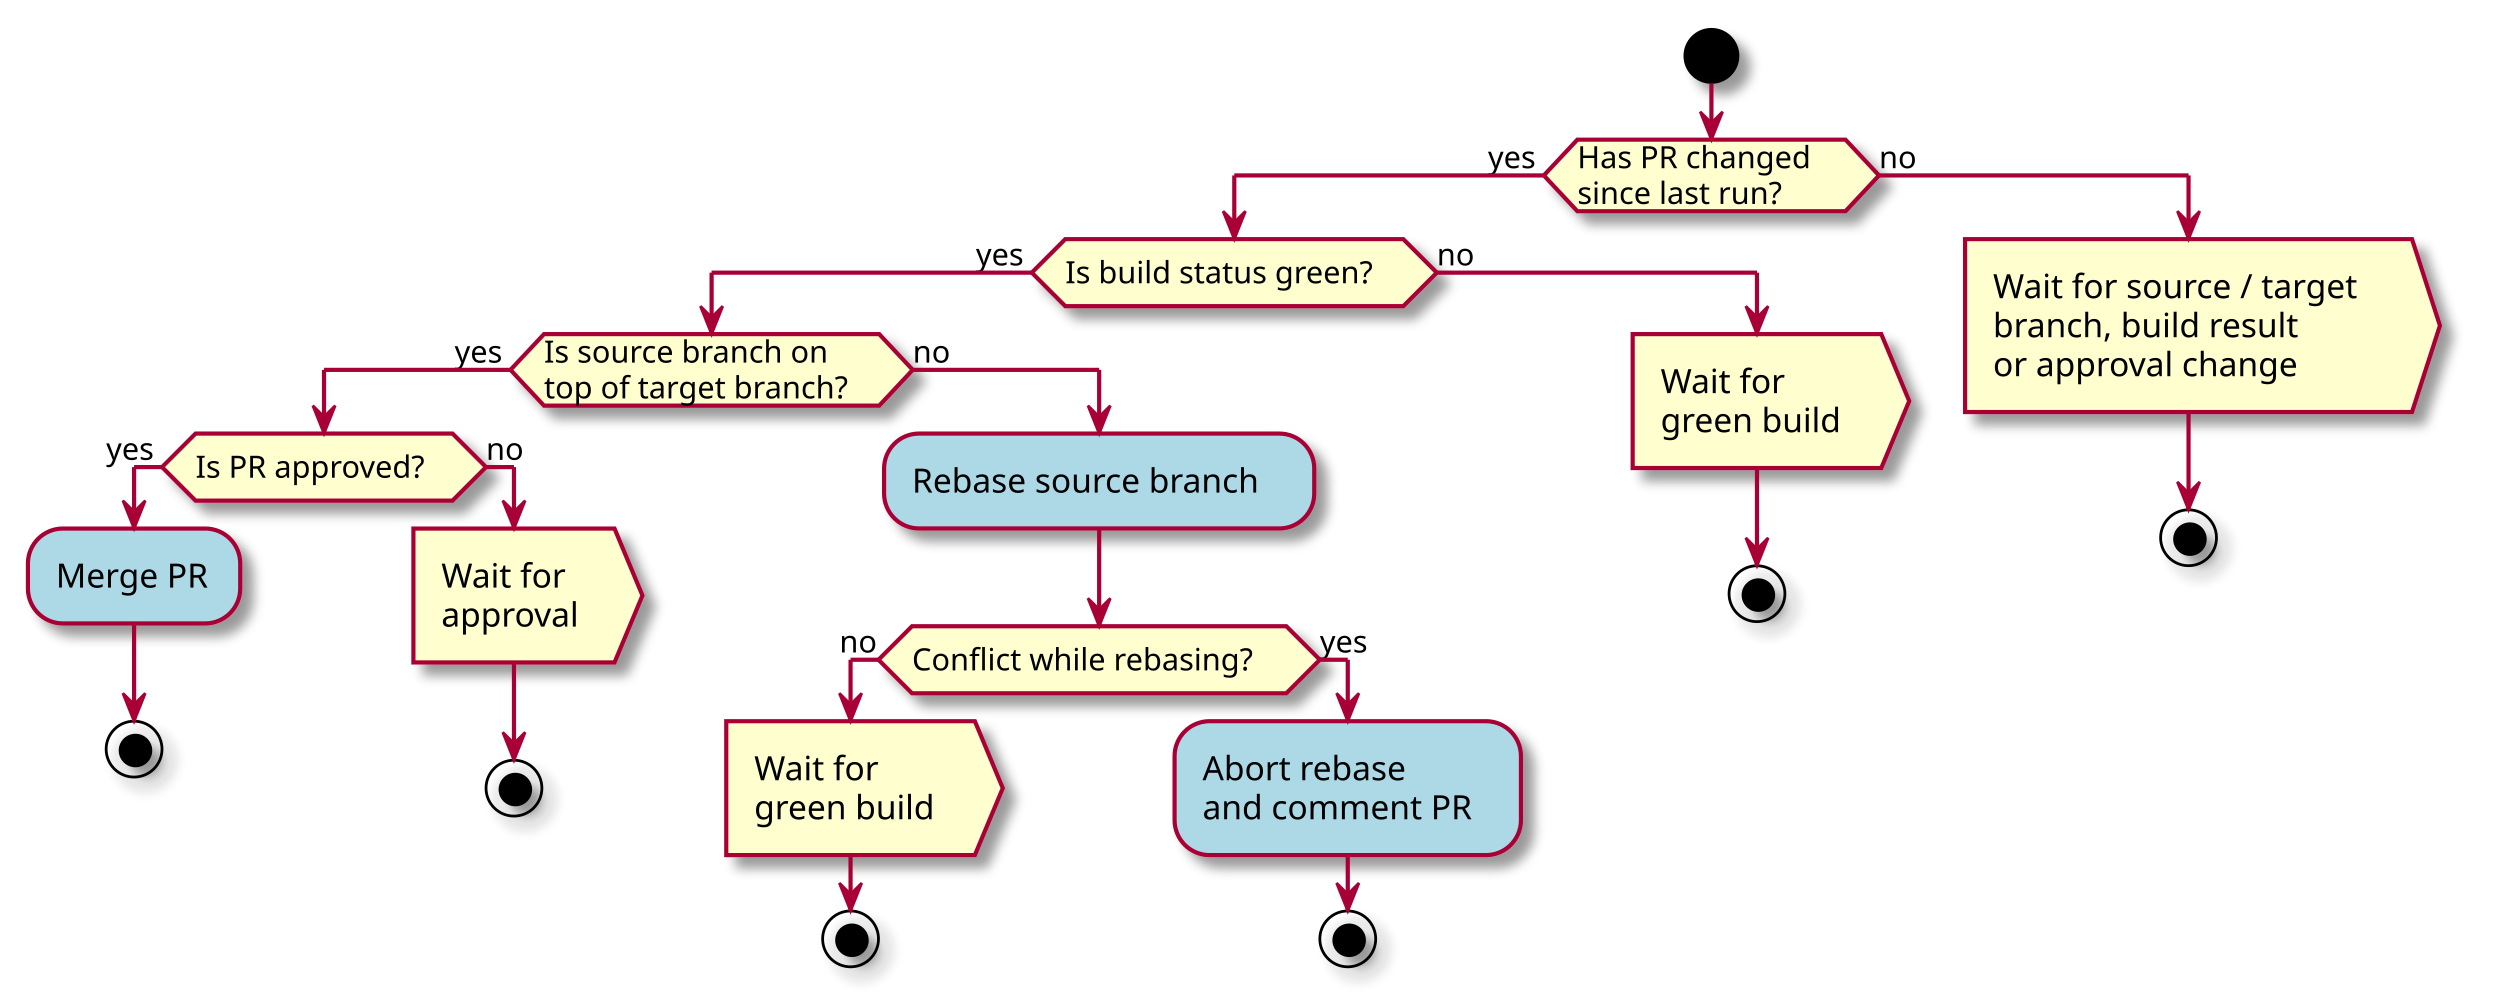
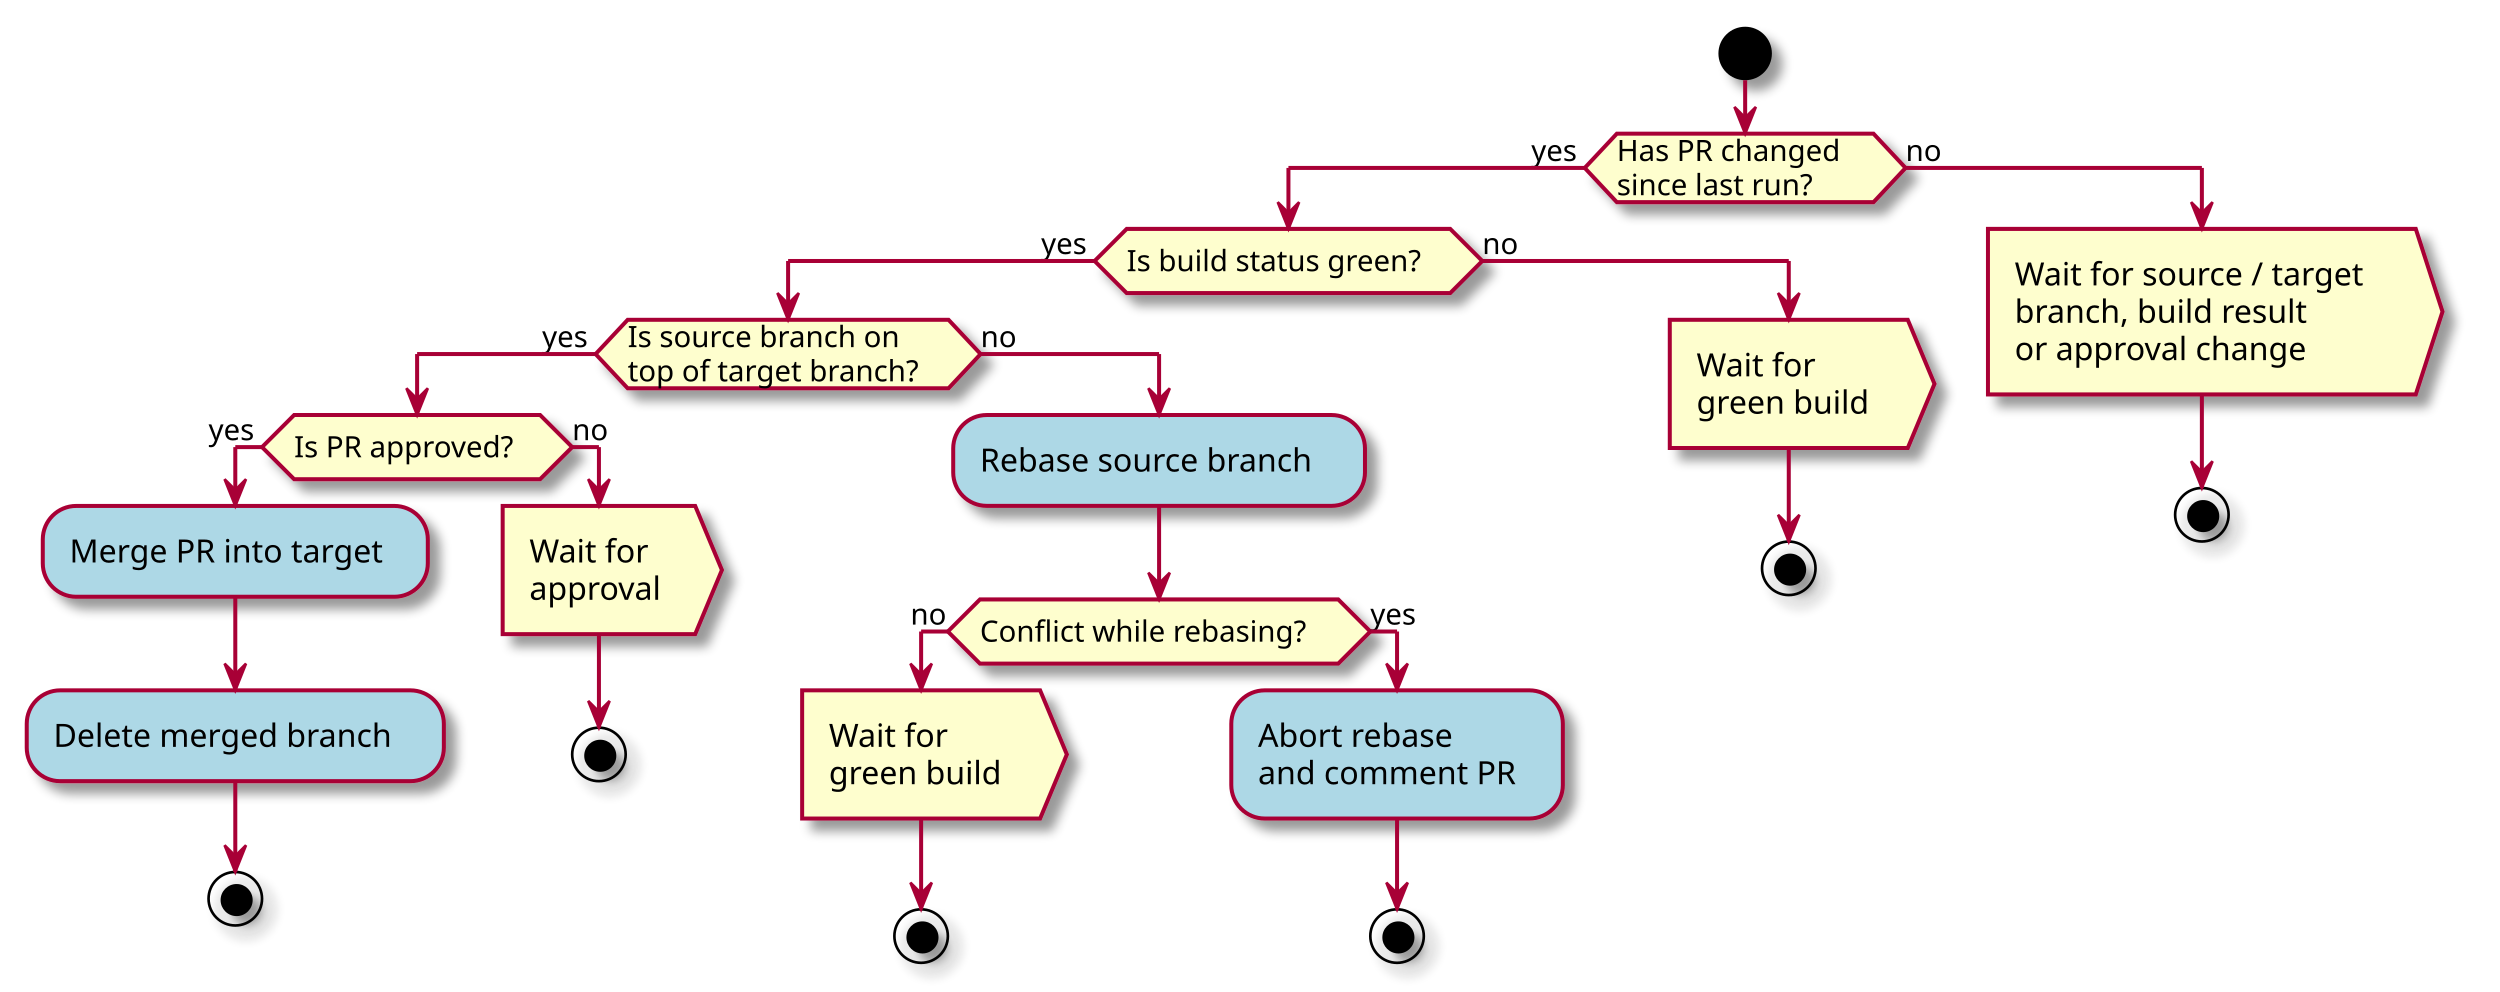
- <svg xmlns="http://www.w3.org/2000/svg" contentScriptType="application/ecmascript" contentStyleType="text/css" height="357px" preserveAspectRatio="none" style="width:895px;height:357px;" version="1.1" viewBox="0 0 895 357" width="895px" zoomAndPan="magnify">
+ <svg xmlns="http://www.w3.org/2000/svg" contentScriptType="application/ecmascript" contentStyleType="text/css" height="371px" preserveAspectRatio="none" style="width:935px;height:371px;" version="1.1" viewBox="0 0 935 371" width="935px" zoomAndPan="magnify">
  <defs>
-     <filter height="300%" id="f1xymahz7y8c5t" width="300%" x="-1" y="-1">
+     <filter height="300%" id="fbya3gzl8mbmw" width="300%" x="-1" y="-1">
      <feGaussianBlur result="blurOut" stdDeviation="2.0" />
      <feColorMatrix in="blurOut" result="blurOut2" type="matrix" values="0 0 0 0 0 0 0 0 0 0 0 0 0 0 0 0 0 0 .4 0" />
      <feOffset dx="4.0" dy="4.0" in="blurOut2" result="blurOut3" />
      <feBlend in="SourceGraphic" in2="blurOut3" mode="normal" />
    </filter>
  </defs>
  <g>
-     <ellipse cx="612.688" cy="20" fill="#000000" filter="url(#f1xymahz7y8c5t)" rx="10" ry="10" style="stroke: none; stroke-width: 1.0;" />
-     <polygon fill="#FEFECE" filter="url(#f1xymahz7y8c5t)" points="564.688,50,660.688,50,672.688,62.805,660.688,75.609,564.688,75.609,552.688,62.805,564.688,50" style="stroke: #A80036; stroke-width: 1.5;" />
-     <text fill="#000000" font-family="sans-serif" font-size="11" lengthAdjust="spacingAndGlyphs" textLength="92" x="564.688" y="60.21">Has PR changed</text>
-     <text fill="#000000" font-family="sans-serif" font-size="11" lengthAdjust="spacingAndGlyphs" textLength="82" x="564.688" y="73.015">since last run?</text>
-     <text fill="#000000" font-family="sans-serif" font-size="11" lengthAdjust="spacingAndGlyphs" textLength="20" x="532.688" y="60.21">yes</text>
-     <text fill="#000000" font-family="sans-serif" font-size="11" lengthAdjust="spacingAndGlyphs" textLength="14" x="672.688" y="60.21">no</text>
-     <polygon fill="#FEFECE" filter="url(#f1xymahz7y8c5t)" points="381.375,85.609,502.375,85.609,514.375,97.609,502.375,109.609,381.375,109.609,369.375,97.609,381.375,85.609" style="stroke: #A80036; stroke-width: 1.5;" />
-     <text fill="#000000" font-family="sans-serif" font-size="11" lengthAdjust="spacingAndGlyphs" textLength="121" x="381.375" y="101.418">Is build status green?</text>
-     <text fill="#000000" font-family="sans-serif" font-size="11" lengthAdjust="spacingAndGlyphs" textLength="20" x="349.375" y="95.015">yes</text>
-     <text fill="#000000" font-family="sans-serif" font-size="11" lengthAdjust="spacingAndGlyphs" textLength="14" x="514.375" y="95.015">no</text>
-     <polygon fill="#FEFECE" filter="url(#f1xymahz7y8c5t)" points="194.75,119.609,314.75,119.609,326.75,132.414,314.75,145.219,194.75,145.219,182.75,132.414,194.75,119.609" style="stroke: #A80036; stroke-width: 1.5;" />
-     <text fill="#000000" font-family="sans-serif" font-size="11" lengthAdjust="spacingAndGlyphs" textLength="112" x="194.75" y="129.82">Is source branch on</text>
-     <text fill="#000000" font-family="sans-serif" font-size="11" lengthAdjust="spacingAndGlyphs" textLength="120" x="194.75" y="142.625">top of target branch?</text>
-     <text fill="#000000" font-family="sans-serif" font-size="11" lengthAdjust="spacingAndGlyphs" textLength="20" x="162.75" y="129.82">yes</text>
-     <text fill="#000000" font-family="sans-serif" font-size="11" lengthAdjust="spacingAndGlyphs" textLength="14" x="326.75" y="129.82">no</text>
-     <polygon fill="#FEFECE" filter="url(#f1xymahz7y8c5t)" points="70,155.219,162,155.219,174,167.219,162,179.219,70,179.219,58,167.219,70,155.219" style="stroke: #A80036; stroke-width: 1.5;" />
-     <text fill="#000000" font-family="sans-serif" font-size="11" lengthAdjust="spacingAndGlyphs" textLength="92" x="70" y="171.027">Is PR approved?</text>
-     <text fill="#000000" font-family="sans-serif" font-size="11" lengthAdjust="spacingAndGlyphs" textLength="20" x="38" y="164.625">yes</text>
-     <text fill="#000000" font-family="sans-serif" font-size="11" lengthAdjust="spacingAndGlyphs" textLength="14" x="174" y="164.625">no</text>
-     <rect fill="#ADD8E6" filter="url(#f1xymahz7y8c5t)" height="33.969" rx="12.5" ry="12.5" style="stroke: #A80036; stroke-width: 1.5;" width="76" x="10" y="189.219" />
-     <text fill="#000000" font-family="sans-serif" font-size="12" lengthAdjust="spacingAndGlyphs" textLength="56" x="20" y="210.357">Merge PR</text>
-     <ellipse cx="48" cy="268.188" fill="none" filter="url(#f1xymahz7y8c5t)" rx="10" ry="10" style="stroke: #000000; stroke-width: 1.0;" />
-     <ellipse cx="48.5" cy="268.688" fill="#000000" filter="url(#f1xymahz7y8c5t)" rx="6" ry="6" style="stroke: none; stroke-width: 1.0;" />
-     <polygon fill="#FEFECE" filter="url(#f1xymahz7y8c5t)" points="148,189.219,220,189.219,230,213.188,220,237.156,148,237.156" style="stroke: #A80036; stroke-width: 1.5;" />
-     <text fill="#000000" font-family="sans-serif" font-size="12" lengthAdjust="spacingAndGlyphs" textLength="47" x="158" y="210.357">Wait for</text>
-     <text fill="#000000" font-family="sans-serif" font-size="12" lengthAdjust="spacingAndGlyphs" textLength="52" x="158" y="224.326">approval</text>
-     <ellipse cx="184" cy="282.156" fill="none" filter="url(#f1xymahz7y8c5t)" rx="10" ry="10" style="stroke: #000000; stroke-width: 1.0;" />
-     <ellipse cx="184.5" cy="282.656" fill="#000000" filter="url(#f1xymahz7y8c5t)" rx="6" ry="6" style="stroke: none; stroke-width: 1.0;" />
-     <rect fill="#ADD8E6" filter="url(#f1xymahz7y8c5t)" height="33.969" rx="12.5" ry="12.5" style="stroke: #A80036; stroke-width: 1.5;" width="154" x="316.5" y="155.219" />
-     <text fill="#000000" font-family="sans-serif" font-size="12" lengthAdjust="spacingAndGlyphs" textLength="134" x="326.5" y="176.357">Rebase source branch</text>
-     <polygon fill="#FEFECE" filter="url(#f1xymahz7y8c5t)" points="326.5,224.188,460.5,224.188,472.5,236.188,460.5,248.188,326.5,248.188,314.5,236.188,326.5,224.188" style="stroke: #A80036; stroke-width: 1.5;" />
-     <text fill="#000000" font-family="sans-serif" font-size="11" lengthAdjust="spacingAndGlyphs" textLength="134" x="326.5" y="239.996">Conflict while rebasing?</text>
-     <text fill="#000000" font-family="sans-serif" font-size="11" lengthAdjust="spacingAndGlyphs" textLength="14" x="300.5" y="233.593">no</text>
-     <text fill="#000000" font-family="sans-serif" font-size="11" lengthAdjust="spacingAndGlyphs" textLength="20" x="472.5" y="233.593">yes</text>
-     <polygon fill="#FEFECE" filter="url(#f1xymahz7y8c5t)" points="260,258.188,349,258.188,359,282.156,349,306.125,260,306.125" style="stroke: #A80036; stroke-width: 1.5;" />
-     <text fill="#000000" font-family="sans-serif" font-size="12" lengthAdjust="spacingAndGlyphs" textLength="47" x="270" y="279.326">Wait for</text>
-     <text fill="#000000" font-family="sans-serif" font-size="12" lengthAdjust="spacingAndGlyphs" textLength="69" x="270" y="293.295">green build</text>
-     <ellipse cx="304.5" cy="336.125" fill="none" filter="url(#f1xymahz7y8c5t)" rx="10" ry="10" style="stroke: #000000; stroke-width: 1.0;" />
-     <ellipse cx="305" cy="336.625" fill="#000000" filter="url(#f1xymahz7y8c5t)" rx="6" ry="6" style="stroke: none; stroke-width: 1.0;" />
-     <rect fill="#ADD8E6" filter="url(#f1xymahz7y8c5t)" height="47.938" rx="12.5" ry="12.5" style="stroke: #A80036; stroke-width: 1.5;" width="124" x="420.5" y="258.188" />
-     <text fill="#000000" font-family="sans-serif" font-size="12" lengthAdjust="spacingAndGlyphs" textLength="77" x="430.5" y="279.326">Abort rebase</text>
-     <text fill="#000000" font-family="sans-serif" font-size="12" lengthAdjust="spacingAndGlyphs" textLength="104" x="430.5" y="293.295">and comment PR</text>
-     <ellipse cx="482.5" cy="336.125" fill="none" filter="url(#f1xymahz7y8c5t)" rx="10" ry="10" style="stroke: #000000; stroke-width: 1.0;" />
-     <ellipse cx="483" cy="336.625" fill="#000000" filter="url(#f1xymahz7y8c5t)" rx="6" ry="6" style="stroke: none; stroke-width: 1.0;" />
-     <polygon fill="#FEFECE" filter="url(#f1xymahz7y8c5t)" points="584.5,119.609,673.5,119.609,683.5,143.578,673.5,167.547,584.5,167.547" style="stroke: #A80036; stroke-width: 1.5;" />
-     <text fill="#000000" font-family="sans-serif" font-size="12" lengthAdjust="spacingAndGlyphs" textLength="47" x="594.5" y="140.748">Wait for</text>
-     <text fill="#000000" font-family="sans-serif" font-size="12" lengthAdjust="spacingAndGlyphs" textLength="69" x="594.5" y="154.717">green build</text>
-     <ellipse cx="629" cy="212.547" fill="none" filter="url(#f1xymahz7y8c5t)" rx="10" ry="10" style="stroke: #000000; stroke-width: 1.0;" />
-     <ellipse cx="629.5" cy="213.047" fill="#000000" filter="url(#f1xymahz7y8c5t)" rx="6" ry="6" style="stroke: none; stroke-width: 1.0;" />
-     <polygon fill="#FEFECE" filter="url(#f1xymahz7y8c5t)" points="703.5,85.609,863.5,85.609,873.5,116.562,863.5,147.516,703.5,147.516" style="stroke: #A80036; stroke-width: 1.5;" />
-     <text fill="#000000" font-family="sans-serif" font-size="12" lengthAdjust="spacingAndGlyphs" textLength="140" x="713.5" y="106.748">Wait for source / target</text>
-     <text fill="#000000" font-family="sans-serif" font-size="12" lengthAdjust="spacingAndGlyphs" textLength="119" x="713.5" y="120.717">branch, build result</text>
-     <text fill="#000000" font-family="sans-serif" font-size="12" lengthAdjust="spacingAndGlyphs" textLength="117" x="713.5" y="134.685">or approval change</text>
-     <ellipse cx="783.5" cy="192.516" fill="none" filter="url(#f1xymahz7y8c5t)" rx="10" ry="10" style="stroke: #000000; stroke-width: 1.0;" />
-     <ellipse cx="784" cy="193.016" fill="#000000" filter="url(#f1xymahz7y8c5t)" rx="6" ry="6" style="stroke: none; stroke-width: 1.0;" />
-     <line style="stroke: #A80036; stroke-width: 1.5;" x1="48" x2="48" y1="223.188" y2="258.188" />
-     <polygon fill="#A80036" points="44,248.188,48,258.188,52,248.188,48,252.188" style="stroke: #A80036; stroke-width: 1.0;" />
-     <line style="stroke: #A80036; stroke-width: 1.5;" x1="184" x2="184" y1="237.156" y2="272.156" />
-     <polygon fill="#A80036" points="180,262.156,184,272.156,188,262.156,184,266.156" style="stroke: #A80036; stroke-width: 1.0;" />
-     <line style="stroke: #A80036; stroke-width: 1.5;" x1="58" x2="48" y1="167.219" y2="167.219" />
-     <line style="stroke: #A80036; stroke-width: 1.5;" x1="48" x2="48" y1="167.219" y2="189.219" />
-     <polygon fill="#A80036" points="44,179.219,48,189.219,52,179.219,48,183.219" style="stroke: #A80036; stroke-width: 1.0;" />
-     <line style="stroke: #A80036; stroke-width: 1.5;" x1="174" x2="184" y1="167.219" y2="167.219" />
-     <line style="stroke: #A80036; stroke-width: 1.5;" x1="184" x2="184" y1="167.219" y2="189.219" />
-     <polygon fill="#A80036" points="180,179.219,184,189.219,188,179.219,184,183.219" style="stroke: #A80036; stroke-width: 1.0;" />
-     <line style="stroke: #A80036; stroke-width: 1.5;" x1="304.5" x2="304.5" y1="306.125" y2="326.125" />
-     <polygon fill="#A80036" points="300.5,316.125,304.5,326.125,308.5,316.125,304.5,320.125" style="stroke: #A80036; stroke-width: 1.0;" />
-     <line style="stroke: #A80036; stroke-width: 1.5;" x1="482.5" x2="482.5" y1="306.125" y2="326.125" />
-     <polygon fill="#A80036" points="478.5,316.125,482.5,326.125,486.5,316.125,482.5,320.125" style="stroke: #A80036; stroke-width: 1.0;" />
-     <line style="stroke: #A80036; stroke-width: 1.5;" x1="314.5" x2="304.5" y1="236.188" y2="236.188" />
-     <line style="stroke: #A80036; stroke-width: 1.5;" x1="304.5" x2="304.5" y1="236.188" y2="258.188" />
-     <polygon fill="#A80036" points="300.5,248.188,304.5,258.188,308.5,248.188,304.5,252.188" style="stroke: #A80036; stroke-width: 1.0;" />
-     <line style="stroke: #A80036; stroke-width: 1.5;" x1="472.5" x2="482.5" y1="236.188" y2="236.188" />
-     <line style="stroke: #A80036; stroke-width: 1.5;" x1="482.5" x2="482.5" y1="236.188" y2="258.188" />
-     <polygon fill="#A80036" points="478.5,248.188,482.5,258.188,486.5,248.188,482.5,252.188" style="stroke: #A80036; stroke-width: 1.0;" />
-     <line style="stroke: #A80036; stroke-width: 1.5;" x1="393.5" x2="393.5" y1="189.188" y2="224.188" />
-     <polygon fill="#A80036" points="389.5,214.188,393.5,224.188,397.5,214.188,393.5,218.188" style="stroke: #A80036; stroke-width: 1.0;" />
-     <line style="stroke: #A80036; stroke-width: 1.5;" x1="182.75" x2="116" y1="132.414" y2="132.414" />
-     <line style="stroke: #A80036; stroke-width: 1.5;" x1="116" x2="116" y1="132.414" y2="155.219" />
-     <polygon fill="#A80036" points="112,145.219,116,155.219,120,145.219,116,149.219" style="stroke: #A80036; stroke-width: 1.0;" />
-     <line style="stroke: #A80036; stroke-width: 1.5;" x1="326.75" x2="393.5" y1="132.414" y2="132.414" />
-     <line style="stroke: #A80036; stroke-width: 1.5;" x1="393.5" x2="393.5" y1="132.414" y2="155.219" />
-     <polygon fill="#A80036" points="389.5,145.219,393.5,155.219,397.5,145.219,393.5,149.219" style="stroke: #A80036; stroke-width: 1.0;" />
-     <line style="stroke: #A80036; stroke-width: 1.5;" x1="629" x2="629" y1="167.547" y2="202.547" />
-     <polygon fill="#A80036" points="625,192.547,629,202.547,633,192.547,629,196.547" style="stroke: #A80036; stroke-width: 1.0;" />
-     <line style="stroke: #A80036; stroke-width: 1.5;" x1="369.375" x2="254.75" y1="97.609" y2="97.609" />
-     <line style="stroke: #A80036; stroke-width: 1.5;" x1="254.75" x2="254.75" y1="97.609" y2="119.609" />
-     <polygon fill="#A80036" points="250.75,109.609,254.75,119.609,258.75,109.609,254.75,113.609" style="stroke: #A80036; stroke-width: 1.0;" />
-     <line style="stroke: #A80036; stroke-width: 1.5;" x1="514.375" x2="629" y1="97.609" y2="97.609" />
-     <line style="stroke: #A80036; stroke-width: 1.5;" x1="629" x2="629" y1="97.609" y2="119.609" />
-     <polygon fill="#A80036" points="625,109.609,629,119.609,633,109.609,629,113.609" style="stroke: #A80036; stroke-width: 1.0;" />
-     <line style="stroke: #A80036; stroke-width: 1.5;" x1="783.5" x2="783.5" y1="147.516" y2="182.516" />
-     <polygon fill="#A80036" points="779.5,172.516,783.5,182.516,787.5,172.516,783.5,176.516" style="stroke: #A80036; stroke-width: 1.0;" />
-     <line style="stroke: #A80036; stroke-width: 1.5;" x1="552.688" x2="441.875" y1="62.805" y2="62.805" />
-     <line style="stroke: #A80036; stroke-width: 1.5;" x1="441.875" x2="441.875" y1="62.805" y2="85.609" />
-     <polygon fill="#A80036" points="437.875,75.609,441.875,85.609,445.875,75.609,441.875,79.609" style="stroke: #A80036; stroke-width: 1.0;" />
-     <line style="stroke: #A80036; stroke-width: 1.5;" x1="672.688" x2="783.5" y1="62.805" y2="62.805" />
-     <line style="stroke: #A80036; stroke-width: 1.5;" x1="783.5" x2="783.5" y1="62.805" y2="85.609" />
-     <polygon fill="#A80036" points="779.5,75.609,783.5,85.609,787.5,75.609,783.5,79.609" style="stroke: #A80036; stroke-width: 1.0;" />
-     <line style="stroke: #A80036; stroke-width: 1.5;" x1="612.688" x2="612.688" y1="30" y2="50" />
-     <polygon fill="#A80036" points="608.688,40,612.688,50,616.688,40,612.688,44" style="stroke: #A80036; stroke-width: 1.0;" />
+     <ellipse cx="652.688" cy="20" fill="#000000" filter="url(#fbya3gzl8mbmw)" rx="10" ry="10" style="stroke: none; stroke-width: 1.0;" />
+     <polygon fill="#FEFECE" filter="url(#fbya3gzl8mbmw)" points="604.688,50,700.688,50,712.688,62.805,700.688,75.609,604.688,75.609,592.688,62.805,604.688,50" style="stroke: #A80036; stroke-width: 1.5;" />
+     <text fill="#000000" font-family="sans-serif" font-size="11" lengthAdjust="spacingAndGlyphs" textLength="92" x="604.688" y="60.21">Has PR changed</text>
+     <text fill="#000000" font-family="sans-serif" font-size="11" lengthAdjust="spacingAndGlyphs" textLength="82" x="604.688" y="73.015">since last run?</text>
+     <text fill="#000000" font-family="sans-serif" font-size="11" lengthAdjust="spacingAndGlyphs" textLength="20" x="572.688" y="60.21">yes</text>
+     <text fill="#000000" font-family="sans-serif" font-size="11" lengthAdjust="spacingAndGlyphs" textLength="14" x="712.688" y="60.21">no</text>
+     <polygon fill="#FEFECE" filter="url(#fbya3gzl8mbmw)" points="421.375,85.609,542.375,85.609,554.375,97.609,542.375,109.609,421.375,109.609,409.375,97.609,421.375,85.609" style="stroke: #A80036; stroke-width: 1.5;" />
+     <text fill="#000000" font-family="sans-serif" font-size="11" lengthAdjust="spacingAndGlyphs" textLength="121" x="421.375" y="101.418">Is build status green?</text>
+     <text fill="#000000" font-family="sans-serif" font-size="11" lengthAdjust="spacingAndGlyphs" textLength="20" x="389.375" y="95.015">yes</text>
+     <text fill="#000000" font-family="sans-serif" font-size="11" lengthAdjust="spacingAndGlyphs" textLength="14" x="554.375" y="95.015">no</text>
+     <polygon fill="#FEFECE" filter="url(#fbya3gzl8mbmw)" points="234.75,119.609,354.75,119.609,366.75,132.414,354.75,145.219,234.75,145.219,222.75,132.414,234.75,119.609" style="stroke: #A80036; stroke-width: 1.5;" />
+     <text fill="#000000" font-family="sans-serif" font-size="11" lengthAdjust="spacingAndGlyphs" textLength="112" x="234.75" y="129.82">Is source branch on</text>
+     <text fill="#000000" font-family="sans-serif" font-size="11" lengthAdjust="spacingAndGlyphs" textLength="120" x="234.75" y="142.625">top of target branch?</text>
+     <text fill="#000000" font-family="sans-serif" font-size="11" lengthAdjust="spacingAndGlyphs" textLength="20" x="202.75" y="129.82">yes</text>
+     <text fill="#000000" font-family="sans-serif" font-size="11" lengthAdjust="spacingAndGlyphs" textLength="14" x="366.75" y="129.82">no</text>
+     <polygon fill="#FEFECE" filter="url(#fbya3gzl8mbmw)" points="110,155.219,202,155.219,214,167.219,202,179.219,110,179.219,98,167.219,110,155.219" style="stroke: #A80036; stroke-width: 1.5;" />
+     <text fill="#000000" font-family="sans-serif" font-size="11" lengthAdjust="spacingAndGlyphs" textLength="92" x="110" y="171.027">Is PR approved?</text>
+     <text fill="#000000" font-family="sans-serif" font-size="11" lengthAdjust="spacingAndGlyphs" textLength="20" x="78" y="164.625">yes</text>
+     <text fill="#000000" font-family="sans-serif" font-size="11" lengthAdjust="spacingAndGlyphs" textLength="14" x="214" y="164.625">no</text>
+     <rect fill="#ADD8E6" filter="url(#fbya3gzl8mbmw)" height="33.969" rx="12.5" ry="12.5" style="stroke: #A80036; stroke-width: 1.5;" width="144" x="16" y="189.219" />
+     <text fill="#000000" font-family="sans-serif" font-size="12" lengthAdjust="spacingAndGlyphs" textLength="124" x="26" y="210.357">Merge PR into target</text>
+     <rect fill="#ADD8E6" filter="url(#fbya3gzl8mbmw)" height="33.969" rx="12.5" ry="12.5" style="stroke: #A80036; stroke-width: 1.5;" width="156" x="10" y="258.188" />
+     <text fill="#000000" font-family="sans-serif" font-size="12" lengthAdjust="spacingAndGlyphs" textLength="136" x="20" y="279.326">Delete merged branch</text>
+     <ellipse cx="88" cy="336.125" fill="none" filter="url(#fbya3gzl8mbmw)" rx="10" ry="10" style="stroke: #000000; stroke-width: 1.0;" />
+     <ellipse cx="88.5" cy="336.625" fill="#000000" filter="url(#fbya3gzl8mbmw)" rx="6" ry="6" style="stroke: none; stroke-width: 1.0;" />
+     <polygon fill="#FEFECE" filter="url(#fbya3gzl8mbmw)" points="188,189.219,260,189.219,270,213.188,260,237.156,188,237.156" style="stroke: #A80036; stroke-width: 1.5;" />
+     <text fill="#000000" font-family="sans-serif" font-size="12" lengthAdjust="spacingAndGlyphs" textLength="47" x="198" y="210.357">Wait for</text>
+     <text fill="#000000" font-family="sans-serif" font-size="12" lengthAdjust="spacingAndGlyphs" textLength="52" x="198" y="224.326">approval</text>
+     <ellipse cx="224" cy="282.156" fill="none" filter="url(#fbya3gzl8mbmw)" rx="10" ry="10" style="stroke: #000000; stroke-width: 1.0;" />
+     <ellipse cx="224.5" cy="282.656" fill="#000000" filter="url(#fbya3gzl8mbmw)" rx="6" ry="6" style="stroke: none; stroke-width: 1.0;" />
+     <rect fill="#ADD8E6" filter="url(#fbya3gzl8mbmw)" height="33.969" rx="12.5" ry="12.5" style="stroke: #A80036; stroke-width: 1.5;" width="154" x="356.5" y="155.219" />
+     <text fill="#000000" font-family="sans-serif" font-size="12" lengthAdjust="spacingAndGlyphs" textLength="134" x="366.5" y="176.357">Rebase source branch</text>
+     <polygon fill="#FEFECE" filter="url(#fbya3gzl8mbmw)" points="366.5,224.188,500.5,224.188,512.5,236.188,500.5,248.188,366.5,248.188,354.5,236.188,366.5,224.188" style="stroke: #A80036; stroke-width: 1.5;" />
+     <text fill="#000000" font-family="sans-serif" font-size="11" lengthAdjust="spacingAndGlyphs" textLength="134" x="366.5" y="239.996">Conflict while rebasing?</text>
+     <text fill="#000000" font-family="sans-serif" font-size="11" lengthAdjust="spacingAndGlyphs" textLength="14" x="340.5" y="233.593">no</text>
+     <text fill="#000000" font-family="sans-serif" font-size="11" lengthAdjust="spacingAndGlyphs" textLength="20" x="512.5" y="233.593">yes</text>
+     <polygon fill="#FEFECE" filter="url(#fbya3gzl8mbmw)" points="300,258.188,389,258.188,399,282.156,389,306.125,300,306.125" style="stroke: #A80036; stroke-width: 1.5;" />
+     <text fill="#000000" font-family="sans-serif" font-size="12" lengthAdjust="spacingAndGlyphs" textLength="47" x="310" y="279.326">Wait for</text>
+     <text fill="#000000" font-family="sans-serif" font-size="12" lengthAdjust="spacingAndGlyphs" textLength="69" x="310" y="293.295">green build</text>
+     <ellipse cx="344.5" cy="350.094" fill="none" filter="url(#fbya3gzl8mbmw)" rx="10" ry="10" style="stroke: #000000; stroke-width: 1.0;" />
+     <ellipse cx="345" cy="350.594" fill="#000000" filter="url(#fbya3gzl8mbmw)" rx="6" ry="6" style="stroke: none; stroke-width: 1.0;" />
+     <rect fill="#ADD8E6" filter="url(#fbya3gzl8mbmw)" height="47.938" rx="12.5" ry="12.5" style="stroke: #A80036; stroke-width: 1.5;" width="124" x="460.5" y="258.188" />
+     <text fill="#000000" font-family="sans-serif" font-size="12" lengthAdjust="spacingAndGlyphs" textLength="77" x="470.5" y="279.326">Abort rebase</text>
+     <text fill="#000000" font-family="sans-serif" font-size="12" lengthAdjust="spacingAndGlyphs" textLength="104" x="470.5" y="293.295">and comment PR</text>
+     <ellipse cx="522.5" cy="350.094" fill="none" filter="url(#fbya3gzl8mbmw)" rx="10" ry="10" style="stroke: #000000; stroke-width: 1.0;" />
+     <ellipse cx="523" cy="350.594" fill="#000000" filter="url(#fbya3gzl8mbmw)" rx="6" ry="6" style="stroke: none; stroke-width: 1.0;" />
+     <polygon fill="#FEFECE" filter="url(#fbya3gzl8mbmw)" points="624.5,119.609,713.5,119.609,723.5,143.578,713.5,167.547,624.5,167.547" style="stroke: #A80036; stroke-width: 1.5;" />
+     <text fill="#000000" font-family="sans-serif" font-size="12" lengthAdjust="spacingAndGlyphs" textLength="47" x="634.5" y="140.748">Wait for</text>
+     <text fill="#000000" font-family="sans-serif" font-size="12" lengthAdjust="spacingAndGlyphs" textLength="69" x="634.5" y="154.717">green build</text>
+     <ellipse cx="669" cy="212.547" fill="none" filter="url(#fbya3gzl8mbmw)" rx="10" ry="10" style="stroke: #000000; stroke-width: 1.0;" />
+     <ellipse cx="669.5" cy="213.047" fill="#000000" filter="url(#fbya3gzl8mbmw)" rx="6" ry="6" style="stroke: none; stroke-width: 1.0;" />
+     <polygon fill="#FEFECE" filter="url(#fbya3gzl8mbmw)" points="743.5,85.609,903.5,85.609,913.5,116.562,903.5,147.516,743.5,147.516" style="stroke: #A80036; stroke-width: 1.5;" />
+     <text fill="#000000" font-family="sans-serif" font-size="12" lengthAdjust="spacingAndGlyphs" textLength="140" x="753.5" y="106.748">Wait for source / target</text>
+     <text fill="#000000" font-family="sans-serif" font-size="12" lengthAdjust="spacingAndGlyphs" textLength="119" x="753.5" y="120.717">branch, build result</text>
+     <text fill="#000000" font-family="sans-serif" font-size="12" lengthAdjust="spacingAndGlyphs" textLength="117" x="753.5" y="134.685">or approval change</text>
+     <ellipse cx="823.5" cy="192.516" fill="none" filter="url(#fbya3gzl8mbmw)" rx="10" ry="10" style="stroke: #000000; stroke-width: 1.0;" />
+     <ellipse cx="824" cy="193.016" fill="#000000" filter="url(#fbya3gzl8mbmw)" rx="6" ry="6" style="stroke: none; stroke-width: 1.0;" />
+     <line style="stroke: #A80036; stroke-width: 1.5;" x1="88" x2="88" y1="223.188" y2="258.188" />
+     <polygon fill="#A80036" points="84,248.188,88,258.188,92,248.188,88,252.188" style="stroke: #A80036; stroke-width: 1.0;" />
+     <line style="stroke: #A80036; stroke-width: 1.5;" x1="88" x2="88" y1="292.156" y2="326.125" />
+     <polygon fill="#A80036" points="84,316.125,88,326.125,92,316.125,88,320.125" style="stroke: #A80036; stroke-width: 1.0;" />
+     <line style="stroke: #A80036; stroke-width: 1.5;" x1="224" x2="224" y1="237.156" y2="272.156" />
+     <polygon fill="#A80036" points="220,262.156,224,272.156,228,262.156,224,266.156" style="stroke: #A80036; stroke-width: 1.0;" />
+     <line style="stroke: #A80036; stroke-width: 1.5;" x1="98" x2="88" y1="167.219" y2="167.219" />
+     <line style="stroke: #A80036; stroke-width: 1.5;" x1="88" x2="88" y1="167.219" y2="189.219" />
+     <polygon fill="#A80036" points="84,179.219,88,189.219,92,179.219,88,183.219" style="stroke: #A80036; stroke-width: 1.0;" />
+     <line style="stroke: #A80036; stroke-width: 1.5;" x1="214" x2="224" y1="167.219" y2="167.219" />
+     <line style="stroke: #A80036; stroke-width: 1.5;" x1="224" x2="224" y1="167.219" y2="189.219" />
+     <polygon fill="#A80036" points="220,179.219,224,189.219,228,179.219,224,183.219" style="stroke: #A80036; stroke-width: 1.0;" />
+     <line style="stroke: #A80036; stroke-width: 1.5;" x1="344.5" x2="344.5" y1="306.125" y2="340.094" />
+     <polygon fill="#A80036" points="340.5,330.094,344.5,340.094,348.5,330.094,344.5,334.094" style="stroke: #A80036; stroke-width: 1.0;" />
+     <line style="stroke: #A80036; stroke-width: 1.5;" x1="522.5" x2="522.5" y1="306.125" y2="340.094" />
+     <polygon fill="#A80036" points="518.5,330.094,522.5,340.094,526.5,330.094,522.5,334.094" style="stroke: #A80036; stroke-width: 1.0;" />
+     <line style="stroke: #A80036; stroke-width: 1.5;" x1="354.5" x2="344.5" y1="236.188" y2="236.188" />
+     <line style="stroke: #A80036; stroke-width: 1.5;" x1="344.5" x2="344.5" y1="236.188" y2="258.188" />
+     <polygon fill="#A80036" points="340.5,248.188,344.5,258.188,348.5,248.188,344.5,252.188" style="stroke: #A80036; stroke-width: 1.0;" />
+     <line style="stroke: #A80036; stroke-width: 1.5;" x1="512.5" x2="522.5" y1="236.188" y2="236.188" />
+     <line style="stroke: #A80036; stroke-width: 1.5;" x1="522.5" x2="522.5" y1="236.188" y2="258.188" />
+     <polygon fill="#A80036" points="518.5,248.188,522.5,258.188,526.5,248.188,522.5,252.188" style="stroke: #A80036; stroke-width: 1.0;" />
+     <line style="stroke: #A80036; stroke-width: 1.5;" x1="433.5" x2="433.5" y1="189.188" y2="224.188" />
+     <polygon fill="#A80036" points="429.5,214.188,433.5,224.188,437.5,214.188,433.5,218.188" style="stroke: #A80036; stroke-width: 1.0;" />
+     <line style="stroke: #A80036; stroke-width: 1.5;" x1="222.75" x2="156" y1="132.414" y2="132.414" />
+     <line style="stroke: #A80036; stroke-width: 1.5;" x1="156" x2="156" y1="132.414" y2="155.219" />
+     <polygon fill="#A80036" points="152,145.219,156,155.219,160,145.219,156,149.219" style="stroke: #A80036; stroke-width: 1.0;" />
+     <line style="stroke: #A80036; stroke-width: 1.5;" x1="366.75" x2="433.5" y1="132.414" y2="132.414" />
+     <line style="stroke: #A80036; stroke-width: 1.5;" x1="433.5" x2="433.5" y1="132.414" y2="155.219" />
+     <polygon fill="#A80036" points="429.5,145.219,433.5,155.219,437.5,145.219,433.5,149.219" style="stroke: #A80036; stroke-width: 1.0;" />
+     <line style="stroke: #A80036; stroke-width: 1.5;" x1="669" x2="669" y1="167.547" y2="202.547" />
+     <polygon fill="#A80036" points="665,192.547,669,202.547,673,192.547,669,196.547" style="stroke: #A80036; stroke-width: 1.0;" />
+     <line style="stroke: #A80036; stroke-width: 1.5;" x1="409.375" x2="294.75" y1="97.609" y2="97.609" />
+     <line style="stroke: #A80036; stroke-width: 1.5;" x1="294.75" x2="294.75" y1="97.609" y2="119.609" />
+     <polygon fill="#A80036" points="290.75,109.609,294.75,119.609,298.75,109.609,294.75,113.609" style="stroke: #A80036; stroke-width: 1.0;" />
+     <line style="stroke: #A80036; stroke-width: 1.5;" x1="554.375" x2="669" y1="97.609" y2="97.609" />
+     <line style="stroke: #A80036; stroke-width: 1.5;" x1="669" x2="669" y1="97.609" y2="119.609" />
+     <polygon fill="#A80036" points="665,109.609,669,119.609,673,109.609,669,113.609" style="stroke: #A80036; stroke-width: 1.0;" />
+     <line style="stroke: #A80036; stroke-width: 1.5;" x1="823.5" x2="823.5" y1="147.516" y2="182.516" />
+     <polygon fill="#A80036" points="819.5,172.516,823.5,182.516,827.5,172.516,823.5,176.516" style="stroke: #A80036; stroke-width: 1.0;" />
+     <line style="stroke: #A80036; stroke-width: 1.5;" x1="592.688" x2="481.875" y1="62.805" y2="62.805" />
+     <line style="stroke: #A80036; stroke-width: 1.5;" x1="481.875" x2="481.875" y1="62.805" y2="85.609" />
+     <polygon fill="#A80036" points="477.875,75.609,481.875,85.609,485.875,75.609,481.875,79.609" style="stroke: #A80036; stroke-width: 1.0;" />
+     <line style="stroke: #A80036; stroke-width: 1.5;" x1="712.688" x2="823.5" y1="62.805" y2="62.805" />
+     <line style="stroke: #A80036; stroke-width: 1.5;" x1="823.5" x2="823.5" y1="62.805" y2="85.609" />
+     <polygon fill="#A80036" points="819.5,75.609,823.5,85.609,827.5,75.609,823.5,79.609" style="stroke: #A80036; stroke-width: 1.0;" />
+     <line style="stroke: #A80036; stroke-width: 1.5;" x1="652.688" x2="652.688" y1="30" y2="50" />
+     <polygon fill="#A80036" points="648.688,40,652.688,50,656.688,40,652.688,44" style="stroke: #A80036; stroke-width: 1.0;" />
  </g>
</svg>
